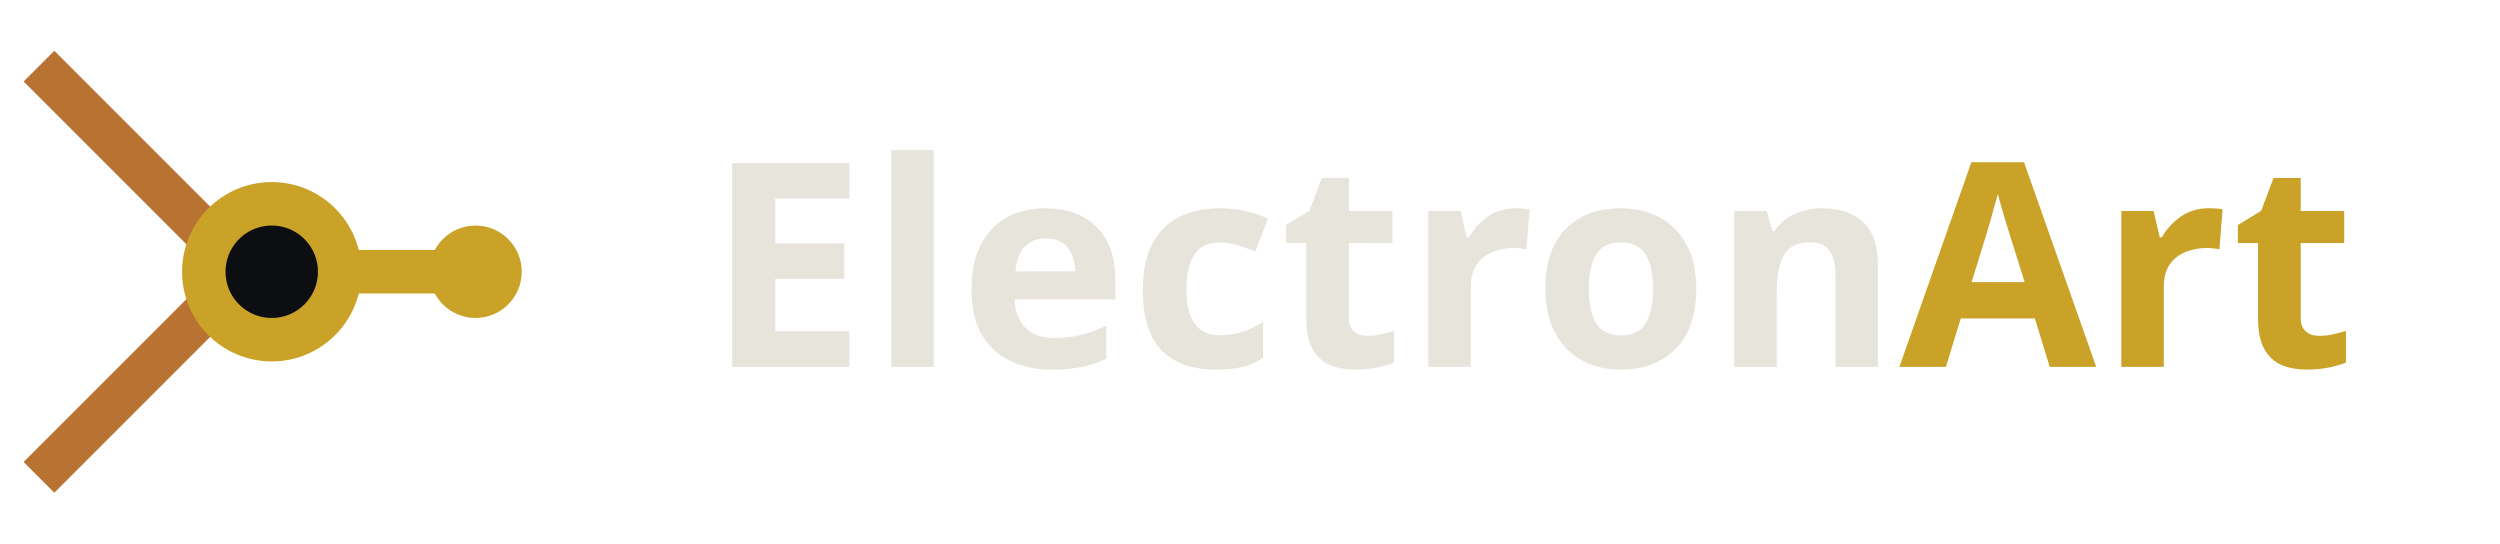
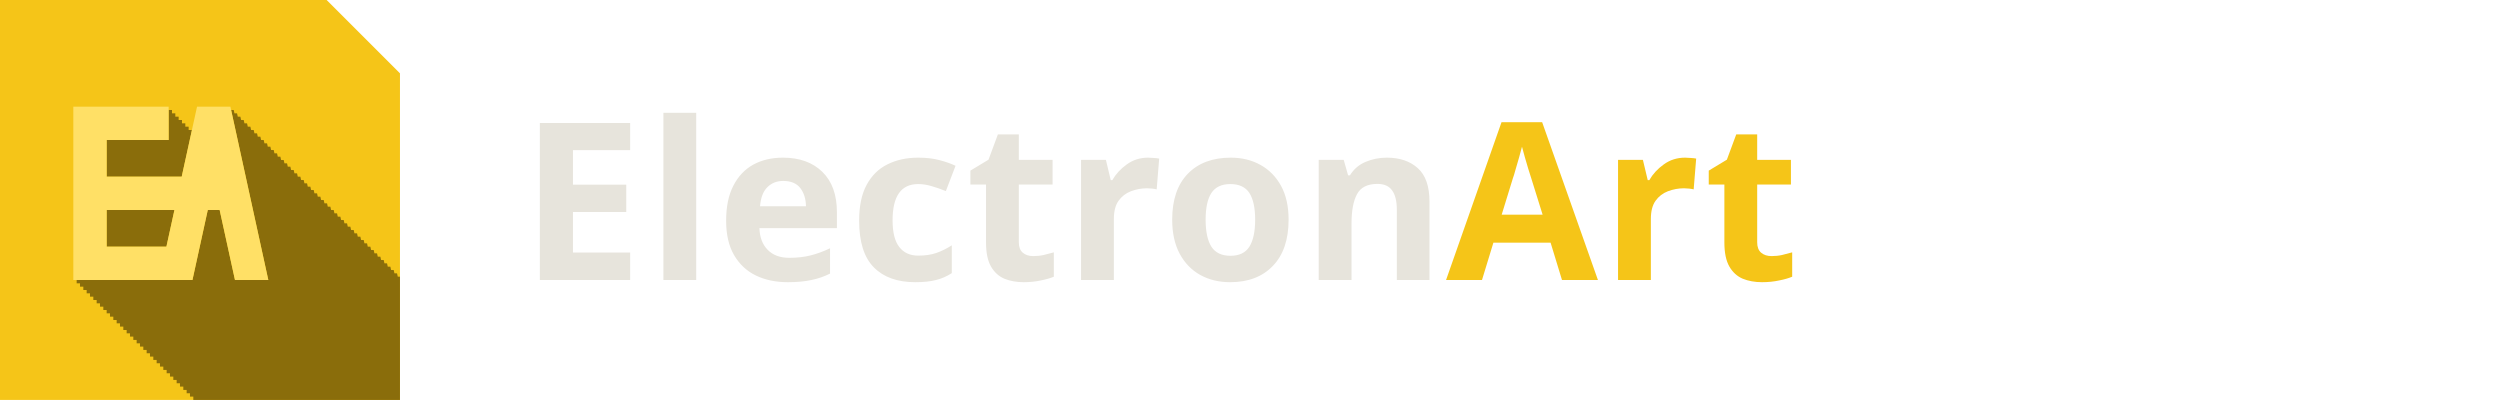
- <svg xmlns="http://www.w3.org/2000/svg" width="184" height="40" viewBox="0 0 184 40" fill="none" role="img" aria-label="ElectronArt">
-   <g fill="none" stroke="#B87333" stroke-width="3.2" stroke-linecap="square">
-     <path d="M4 34 L16 22" />
-     <path d="M4 6 L16 18" />
+ <svg xmlns="http://www.w3.org/2000/svg" width="250" height="40" viewBox="0 0 250 40" role="img" aria-label="ElectronArt">
+   <g transform="scale(0.3333)">
+     <path d="M0.0 0.0 L98.0 0.0 L120.0 22.0 L120.0 120.0 L0.0 120.0 L0.0 0.0 Z" fill="#F5C518" fill-rule="evenodd" />
+     <path d="M50.6 33.0 L51.6 33.0 L51.6 34.0 L52.6 34.0 L52.6 35.0 L53.6 35.0 L53.6 36.0 L54.6 36.0 L54.6 37.0 L55.6 37.0 L55.6 38.0 L56.6 38.0 L56.6 39.0 L57.59 39.0 L54.52 53.0 L32.0 53.0 L32.0 42.0 L50.6 42.0 L50.6 33.0 M69.34 33.0 L70.12 33.0 L70.34 34.0 L71.12 34.0 L71.34 35.0 L72.12 35.0 L72.34 36.0 L73.12 36.0 L73.34 37.0 L74.12 37.0 L74.34 38.0 L75.12 38.0 L75.34 39.0 L76.12 39.0 L76.34 40.0 L77.12 40.0 L77.34 41.0 L78.12 41.0 L78.34 42.0 L79.12 42.0 L79.34 43.0 L80.12 43.0 L80.34 44.0 L81.12 44.0 L81.34 45.0 L82.12 45.0 L82.34 46.0 L83.12 46.0 L83.34 47.0 L84.12 47.0 L84.34 48.0 L85.12 48.0 L85.34 49.0 L86.12 49.0 L86.34 50.0 L87.12 50.0 L87.34 51.0 L88.12 51.0 L88.34 52.0 L89.12 52.0 L89.34 53.0 L90.12 53.0 L90.34 54.0 L91.12 54.0 L91.34 55.0 L92.12 55.0 L92.34 56.0 L93.12 56.0 L93.34 57.0 L94.12 57.0 L94.34 58.0 L95.12 58.0 L95.34 59.0 L96.12 59.0 L96.34 60.0 L97.12 60.0 L97.34 61.0 L98.12 61.0 L98.34 62.0 L99.12 62.0 L99.34 63.0 L100.12 63.0 L100.34 64.0 L101.12 64.0 L101.34 65.0 L102.12 65.0 L102.34 66.0 L103.12 66.0 L103.34 67.0 L104.12 67.0 L104.34 68.0 L105.12 68.0 L105.34 69.0 L106.12 69.0 L106.34 70.0 L107.12 70.0 L107.34 71.0 L108.12 71.0 L108.34 72.0 L109.12 72.0 L109.34 73.0 L110.12 73.0 L110.34 74.0 L111.12 74.0 L111.34 75.0 L112.12 75.0 L112.34 76.0 L113.12 76.0 L113.34 77.0 L114.12 77.0 L114.34 78.0 L115.12 78.0 L115.34 79.0 L116.12 79.0 L116.34 80.0 L117.12 80.0 L117.34 81.0 L118.12 81.0 L118.34 82.0 L119.12 82.0 L119.34 83.0 L120.0 83.0 L120.0 120.0 L58.0 120.0 L58.0 119.0 L57.0 119.0 L57.0 118.0 L56.0 118.0 L56.0 117.0 L55.0 117.0 L55.0 116.0 L54.0 116.0 L54.0 115.0 L53.0 115.0 L53.0 114.0 L52.0 114.0 L52.0 113.0 L51.0 113.0 L51.0 112.0 L50.0 112.0 L50.0 111.0 L49.0 111.0 L49.0 110.0 L48.0 110.0 L48.0 109.0 L47.0 109.0 L47.0 108.0 L46.0 108.0 L46.0 107.0 L45.0 107.0 L45.0 106.0 L44.0 106.0 L44.0 105.0 L43.0 105.0 L43.0 104.0 L42.0 104.0 L42.0 103.0 L41.0 103.0 L41.0 102.0 L40.0 102.0 L40.0 101.0 L39.0 101.0 L39.0 100.0 L38.0 100.0 L38.0 99.0 L37.0 99.0 L37.0 98.0 L36.0 98.0 L36.0 97.0 L35.0 97.0 L35.0 96.0 L34.0 96.0 L34.0 95.0 L33.0 95.0 L33.0 94.0 L32.0 94.0 L32.0 93.0 L31.0 93.0 L31.0 92.0 L30.0 92.0 L30.0 91.0 L29.0 91.0 L29.0 90.0 L28.0 90.0 L28.0 89.0 L27.0 89.0 L27.0 88.0 L26.0 88.0 L26.0 87.0 L25.0 87.0 L25.0 86.0 L24.0 86.0 L24.0 85.0 L23.0 85.0 L23.0 84.0 L57.74 84.0 L62.34 63.0 L65.9 63.0 L70.5 84.0 L80.5 84.0 L69.34 33.0 M32.0 63.0 L32.0 74.0 L49.93 74.0 L52.34 63.0 L32.0 63.0 Z" fill="#8A6D0B" fill-rule="evenodd" />
+     <path d="M22.0 32.0 L50.6 32.0 L50.6 42.0 L32.0 42.0 L32.0 53.0 L54.52 53.0 L59.12 32.0 L69.12 32.0 L80.5 84.0 L70.5 84.0 L65.9 63.0 L62.34 63.0 L57.74 84.0 L22.0 84.0 L22.0 32.0 M32.0 63.0 L32.0 74.0 L49.93 74.0 L52.34 63.0 L32.0 63.0 Z" fill="#FFE066" fill-rule="evenodd" />
  </g>
-   <path d="M25 20 L34 20" stroke="#C9A227" stroke-width="3.2" stroke-linecap="square" fill="none" />
-   <circle cx="20" cy="20" r="5" fill="#0C0E12" stroke="#C9A227" stroke-width="3.2" />
-   <circle cx="35" cy="20" r="3.4" fill="#C9A227" />
-   <text x="52" y="27" font-family="Bahnschrift, 'DIN Alternate', 'Arial Narrow', sans-serif" font-size="21" font-weight="600" letter-spacing="0.2" fill="#E7E4DC">Electron<tspan fill="#C9A227">Art</tspan>
+   <text x="52" y="28" font-family="Bahnschrift, 'DIN Alternate', 'Arial Narrow', sans-serif" font-size="22" font-weight="600" letter-spacing="0.3" fill="#E7E4DC">Electron<tspan fill="#F5C518">Art</tspan>
  </text>
</svg>
